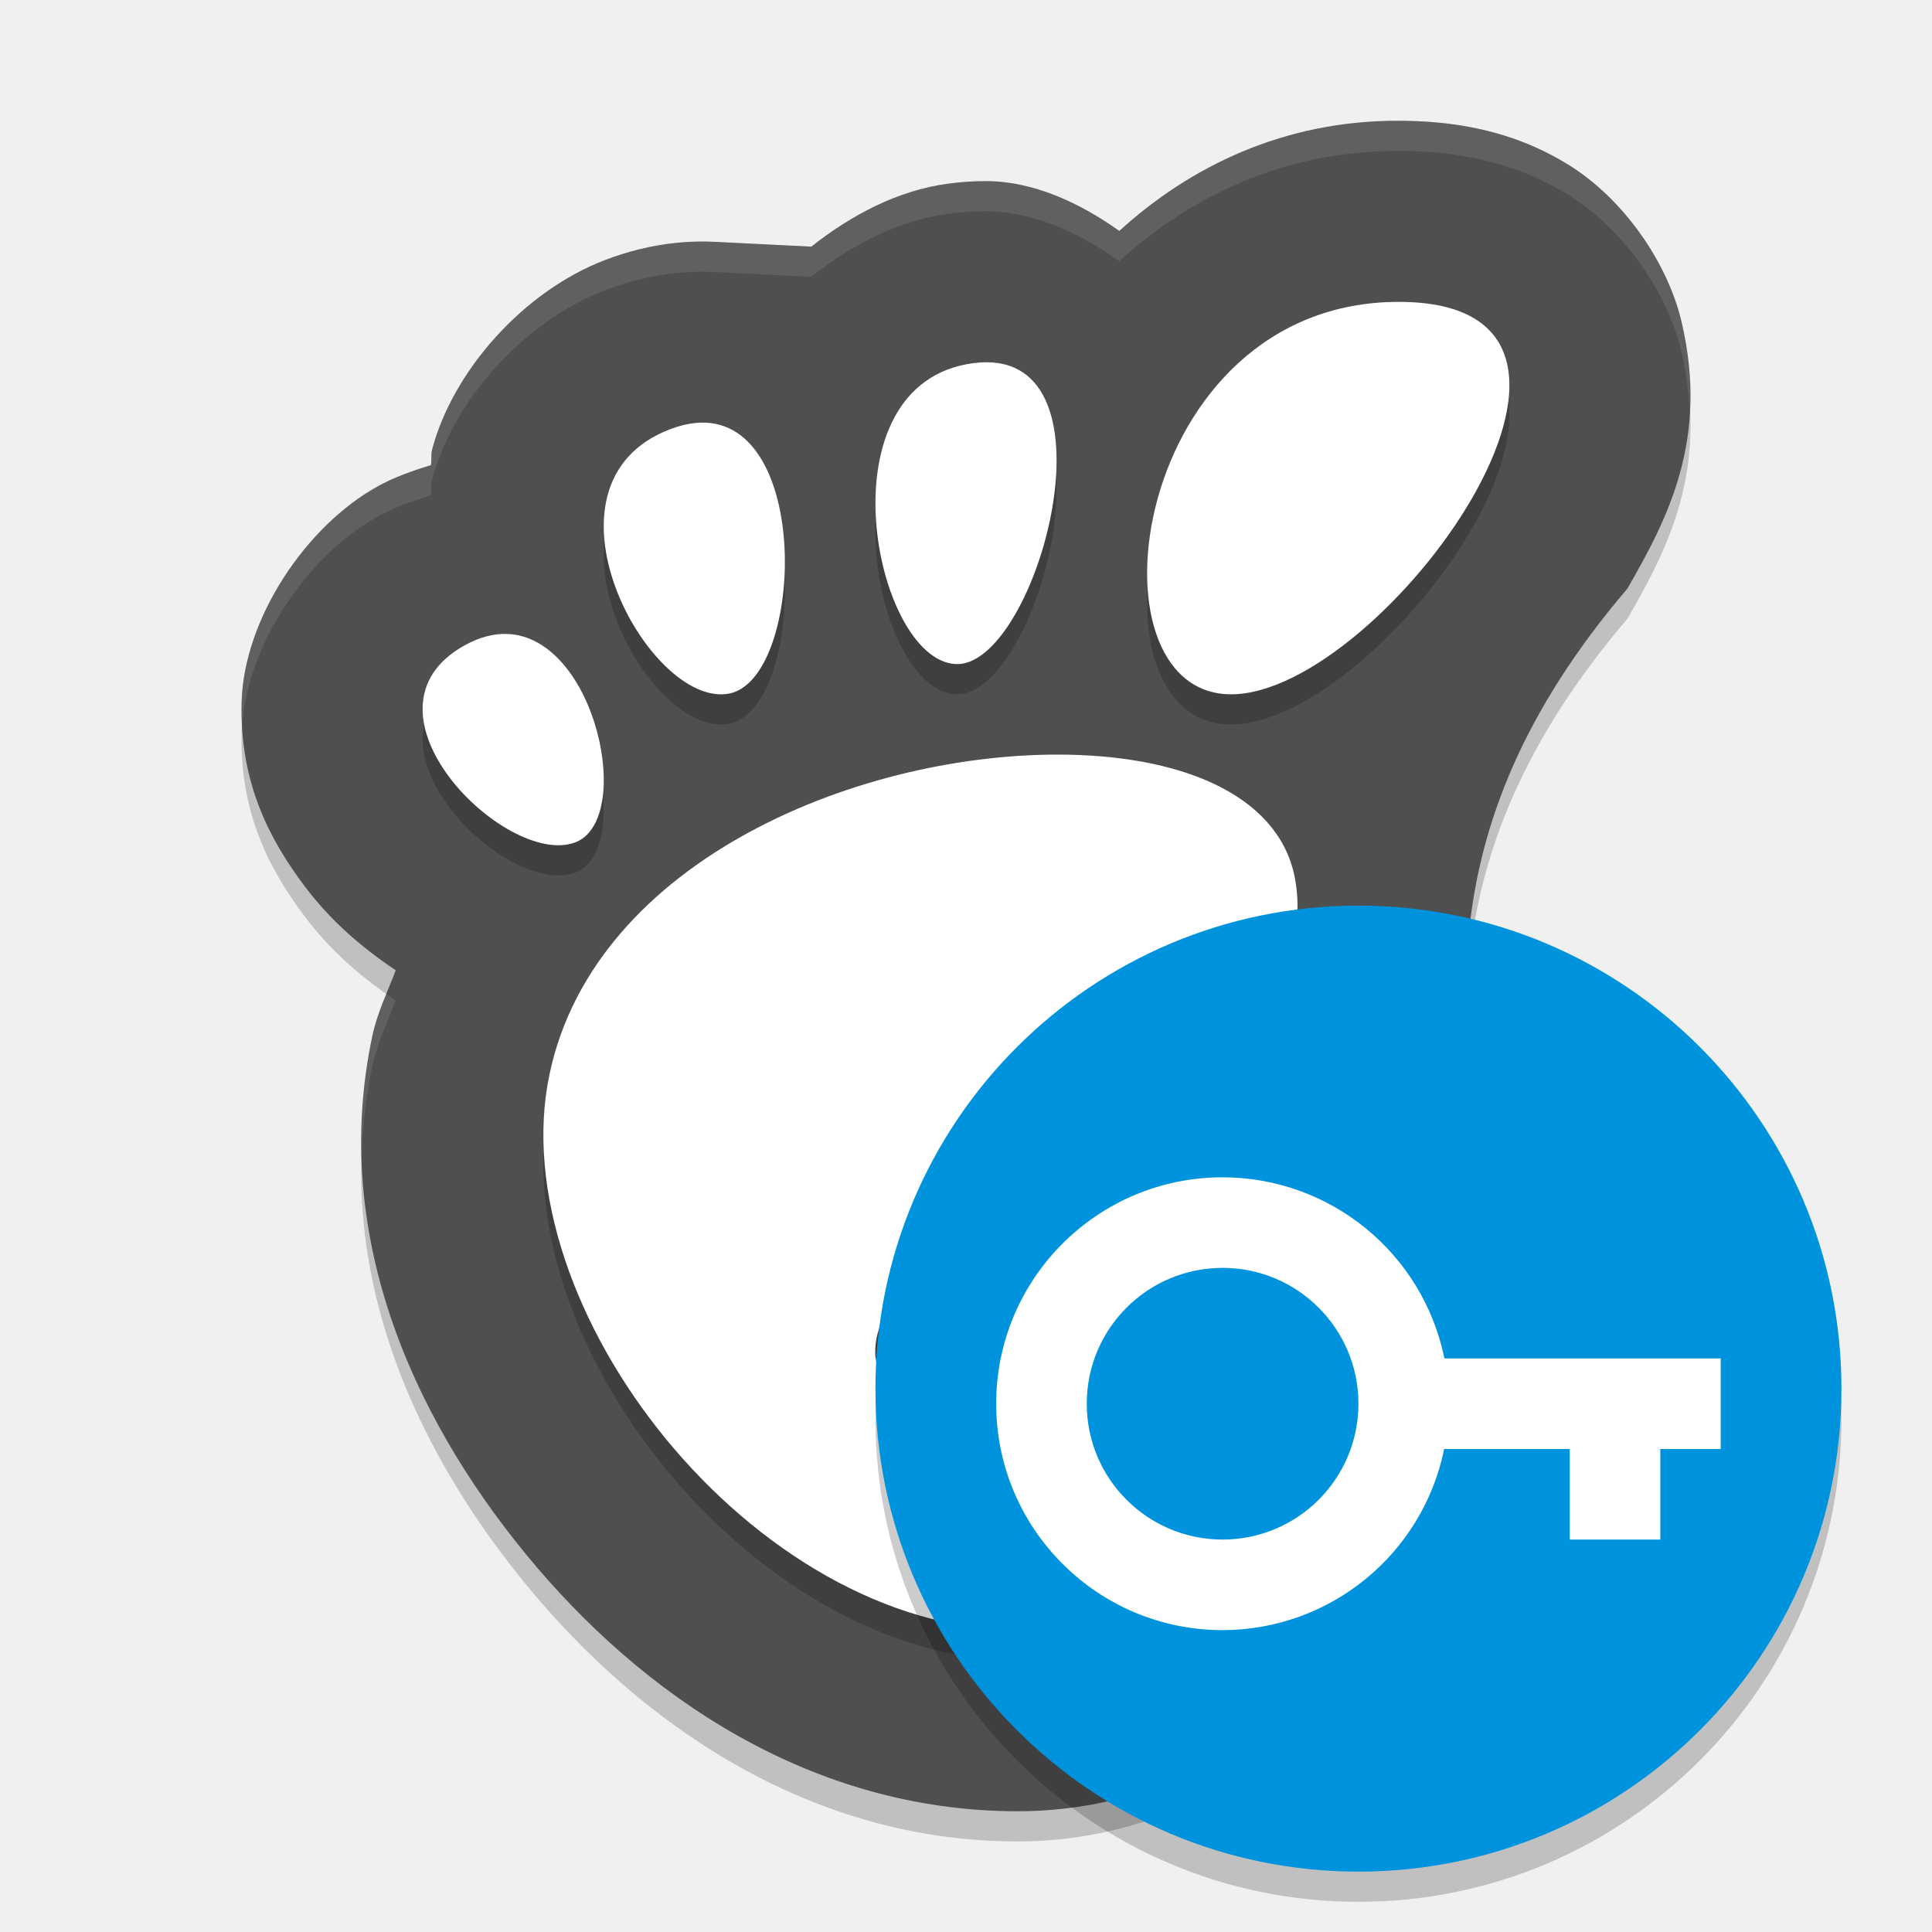
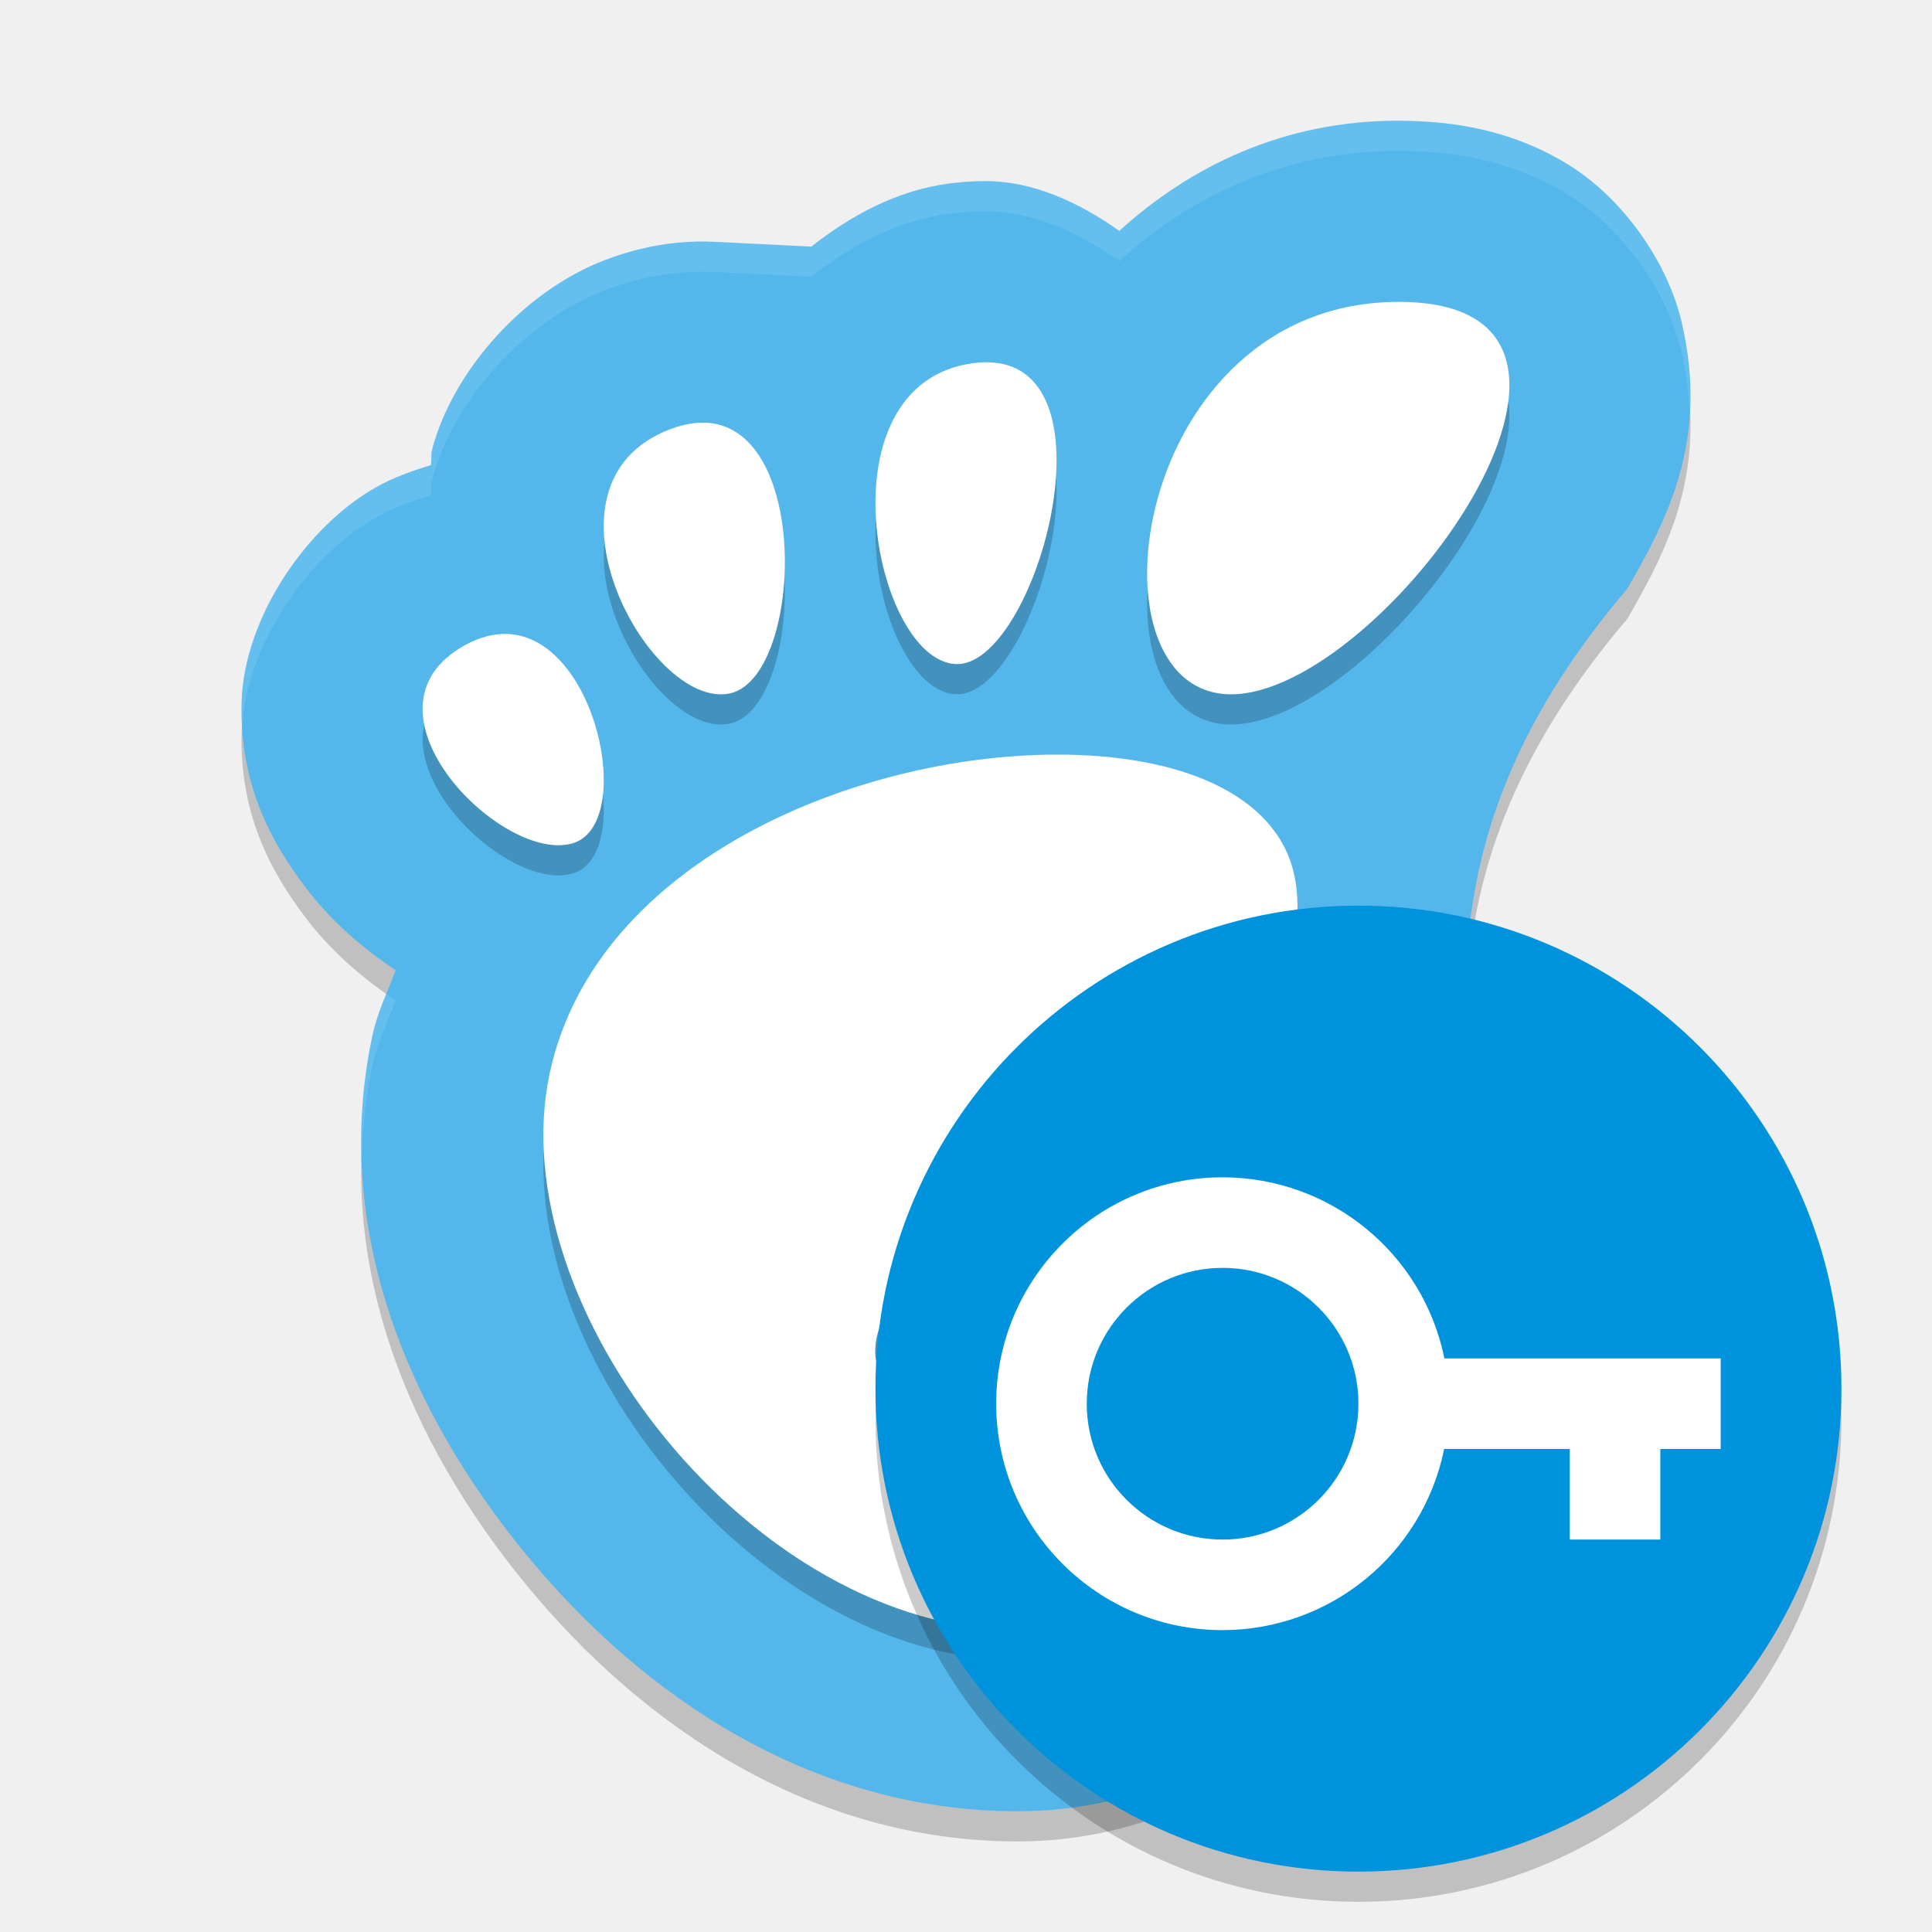
<svg xmlns="http://www.w3.org/2000/svg" width="64" height="64" version="1">
  <path style="opacity:0.2" d="M 46.289,5 C 42.537,5 39.432,6.505 37.078,8.65 35.751,7.703 34.216,7.005 32.677,7 32.226,6.998 31.805,7.031 31.409,7.084 l -0.002,0 c -1.684,0.226 -3.216,1.047 -4.531,2.086 L 23.673,9.01 c -6.53e-4,-3.28e-5 -0.001,3.26e-5 -0.002,0 -0.443,-0.022 -0.86,-0.005 -1.233,0.031 -0.861,0.084 -1.653,0.291 -2.378,0.566 -2.73,1.037 -5.065,3.699 -5.745,6.281 -0.049,0.187 -0.005,0.338 -0.043,0.521 -0.618,0.188 -1.227,0.407 -1.761,0.701 l 0,0.002 c -2.364,1.303 -4.422,4.366 -4.506,7.117 -0.084,2.751 0.986,4.664 2.089,6.131 0.858,1.14 1.874,2.016 3.014,2.781 -0.269,0.72 -0.608,1.393 -0.774,2.178 -1.371,6.45 1.23,12.464 5.089,17.168 C 21.282,57.192 26.89,61 33.709,61 c 4.188,0 7.659,-1.88 10.427,-4.426 2.198,-2.022 4.104,-4.588 5.167,-7.629 1.043,-2.417 0.509,-5.126 0.126,-7.478 C 48.43,35.372 46.918,28.698 53.909,20.498 55.245,18.179 56.619,15.557 55.703,11.658 55.246,9.709 53.786,7.575 51.925,6.438 50.064,5.3 48.129,5 46.289,5 Z" />
-   <path style="fill:#4f4f4f" d="M 46.289,4 C 42.537,4 39.432,5.505 37.078,7.65 35.751,6.703 34.216,6.005 32.677,6 32.226,5.998 31.805,6.031 31.409,6.084 l -0.002,0 c -1.684,0.226 -3.216,1.047 -4.531,2.086 L 23.673,8.01 c -6.53e-4,-3.28e-5 -0.001,3.26e-5 -0.002,0 -0.443,-0.022 -0.86,-0.005 -1.233,0.031 -0.861,0.084 -1.653,0.291 -2.378,0.566 -2.73,1.037 -5.065,3.699 -5.745,6.281 -0.049,0.187 -0.005,0.338 -0.043,0.521 -0.618,0.188 -1.227,0.407 -1.761,0.701 l 0,0.002 c -2.364,1.303 -4.422,4.366 -4.506,7.117 -0.084,2.751 0.986,4.664 2.089,6.131 0.858,1.14 1.874,2.016 3.014,2.781 -0.269,0.72 -0.608,1.393 -0.774,2.178 -1.371,6.45 1.23,12.464 5.089,17.168 C 21.282,56.192 26.89,60 33.709,60 c 4.188,0 7.659,-1.88 10.427,-4.426 2.198,-2.022 4.104,-4.588 5.167,-7.629 1.043,-2.417 0.509,-5.126 0.126,-7.478 C 48.43,34.372 46.918,27.698 53.909,19.498 55.245,17.179 56.619,14.557 55.703,10.658 55.246,8.709 53.786,6.575 51.925,5.438 50.064,4.3 48.129,4 46.289,4 Z" />
+   <path color="#53b7ec" fill="#53b7ec" d="M 46.289,4 C 42.537,4 39.432,5.505 37.078,7.65 35.751,6.703 34.216,6.005 32.677,6 32.226,5.998 31.805,6.031 31.409,6.084 l -0.002,0 c -1.684,0.226 -3.216,1.047 -4.531,2.086 L 23.673,8.01 c -6.53e-4,-3.28e-5 -0.001,3.26e-5 -0.002,0 -0.443,-0.022 -0.86,-0.005 -1.233,0.031 -0.861,0.084 -1.653,0.291 -2.378,0.566 -2.73,1.037 -5.065,3.699 -5.745,6.281 -0.049,0.187 -0.005,0.338 -0.043,0.521 -0.618,0.188 -1.227,0.407 -1.761,0.701 l 0,0.002 c -2.364,1.303 -4.422,4.366 -4.506,7.117 -0.084,2.751 0.986,4.664 2.089,6.131 0.858,1.14 1.874,2.016 3.014,2.781 -0.269,0.72 -0.608,1.393 -0.774,2.178 -1.371,6.45 1.23,12.464 5.089,17.168 C 21.282,56.192 26.89,60 33.709,60 c 4.188,0 7.659,-1.88 10.427,-4.426 2.198,-2.022 4.104,-4.588 5.167,-7.629 1.043,-2.417 0.509,-5.126 0.126,-7.478 C 48.43,34.372 46.918,27.698 53.909,19.498 55.245,17.179 56.619,14.557 55.703,10.658 55.246,8.709 53.786,6.575 51.925,5.438 50.064,4.3 48.129,4 46.289,4 Z" />
  <path style="opacity:0.2" d="m 46.336,11 c -8.886,0 -10.551,13 -5.553,13 4.998,0 14.439,-13 5.553,-13 z m -13.65,2 c -0.143,-5.08e-4 -0.294,0.01 -0.453,0.031 -5.082,0.68 -3.296,9.796 -0.59,9.967 2.62,0.165 5.488,-9.982 1.043,-9.998 z m -9.295,2.002 c -0.114,-0.006 -0.23,-0.002 -0.352,0.01 -0.26,0.025 -0.539,0.092 -0.836,0.205 -4.758,1.806 -0.722,9.261 1.943,8.76 2.423,-0.454 2.765,-8.799 -0.756,-8.975 z M 16.783,22 c -0.425,-0.011 -0.886,0.1 -1.375,0.369 -3.91,2.152 1.319,7.353 3.619,6.547 C 21.04,28.21 19.756,22.08 16.783,22 Z m 18.578,4 C 28.619,25.88 19.724,29.435 18.207,36.568 16.564,44.288 24.97,55 33.74,55 38.055,55 43.032,50.609 43.963,45.426 44.303,43.536 42.195,42.851 39.938,43 37.473,43.162 34.83,44.307 35,45.672 35.267,47.808 34.496,48.965 32.959,49 30.861,48.745 29.276,47.782 29,45.945 28.624,41.122 44.115,37.684 42.916,30.205 42.478,27.47 39.407,26.072 35.362,26 Z" />
  <path style="fill:#ffffff" d="m 46.336,10 c -8.886,0 -10.551,13 -5.553,13 4.998,0 14.439,-13 5.553,-13 z m -13.65,2 c -0.143,-5.08e-4 -0.294,0.01 -0.453,0.031 -5.082,0.68 -3.296,9.796 -0.59,9.967 2.62,0.165 5.488,-9.982 1.043,-9.998 z m -9.295,2.002 c -0.114,-0.006 -0.23,-0.002 -0.352,0.01 -0.26,0.025 -0.539,0.092 -0.836,0.205 -4.758,1.806 -0.722,9.261 1.943,8.76 2.423,-0.454 2.765,-8.799 -0.756,-8.975 z M 16.783,21 c -0.425,-0.011 -0.886,0.1 -1.375,0.369 -3.91,2.152 1.319,7.353 3.619,6.547 C 21.04,27.21 19.756,21.08 16.783,21 Z m 18.578,4 C 28.619,24.88 19.724,28.435 18.207,35.568 16.564,43.288 24.97,54 33.74,54 38.055,54 43.032,49.609 43.963,44.426 44.303,42.536 42.195,41.851 39.938,42 37.473,42.162 34.83,43.307 35,44.672 35.267,46.808 34.496,47.965 32.959,48 30.861,47.745 29.276,46.782 29,44.945 28.624,40.122 44.115,36.684 42.916,29.205 42.478,26.47 39.407,25.072 35.362,25 Z" />
  <path style="opacity:0.1;fill:#ffffff" d="M 46.289 4 C 42.537 4 39.432 5.505 37.078 7.65 C 35.751 6.703 34.217 6.005 32.678 6 C 32.227 5.998 31.806 6.031 31.41 6.084 L 31.408 6.084 C 29.725 6.31 28.19 7.131 26.875 8.17 L 23.672 8.01 C 23.672 8.01 23.67 8.01 23.67 8.01 C 23.227 7.988 22.81 8.005 22.438 8.041 C 21.577 8.125 20.785 8.332 20.061 8.607 C 17.331 9.645 14.994 12.306 14.314 14.889 C 14.265 15.076 14.309 15.227 14.271 15.41 C 13.653 15.599 13.046 15.817 12.512 16.111 L 12.512 16.113 C 10.148 17.416 8.088 20.48 8.004 23.23 C 7.995 23.523 8.006 23.8 8.021 24.074 C 8.176 21.364 10.192 18.392 12.512 17.113 L 12.512 17.111 C 13.046 16.817 13.653 16.599 14.271 16.41 C 14.309 16.227 14.265 16.076 14.314 15.889 C 14.994 13.306 17.331 10.645 20.061 9.607 C 20.785 9.332 21.577 9.125 22.438 9.041 C 22.81 9.005 23.227 8.988 23.67 9.01 C 23.67 9.01 23.672 9.01 23.672 9.01 L 26.875 9.17 C 28.19 8.131 29.725 7.31 31.408 7.084 L 31.41 7.084 C 31.806 7.031 32.227 6.998 32.678 7 C 34.217 7.005 35.751 7.703 37.078 8.65 C 39.432 6.505 42.537 5 46.289 5 C 48.129 5 50.064 5.3 51.926 6.438 C 53.787 7.575 55.246 9.709 55.703 11.658 C 55.872 12.376 55.941 13.037 55.969 13.674 C 56.024 12.753 55.962 11.761 55.703 10.658 C 55.246 8.709 53.787 6.575 51.926 5.438 C 50.064 4.3 48.129 4 46.289 4 z M 12.797 32.92 C 12.614 33.369 12.44 33.822 12.334 34.32 C 12.044 35.685 11.941 37.028 11.98 38.346 C 12.009 37.35 12.117 36.342 12.334 35.32 C 12.501 34.536 12.838 33.862 13.107 33.143 C 13.001 33.071 12.901 32.993 12.797 32.92 z M 48.572 33.52 C 48.521 36.312 49.014 38.94 49.428 41.467 C 49.619 42.639 49.848 43.899 49.9 45.168 C 49.97 43.567 49.669 41.946 49.428 40.467 C 49.063 38.243 48.636 35.943 48.572 33.52 z" />
  <circle style="opacity:0.2" cx="45" cy="47" r="16" />
  <circle style="fill:#0093dd" cx="45" cy="46" r="16" />
  <path style="fill:#ffffff" d="M 40.5,39 A 7.5,7.5 0 0 0 33,46.5 7.5,7.5 0 0 0 40.5,54 7.5,7.5 0 0 0 47.84,48 H 52 v 3 h 3 v -3 h 2 V 45 H 47.848 A 7.5,7.5 0 0 0 40.5,39 Z m 0,3 A 4.5,4.5 0 0 1 45,46.5 4.5,4.5 0 0 1 40.5,51 4.5,4.5 0 0 1 36,46.5 4.5,4.5 0 0 1 40.5,42 Z" />
</svg>
